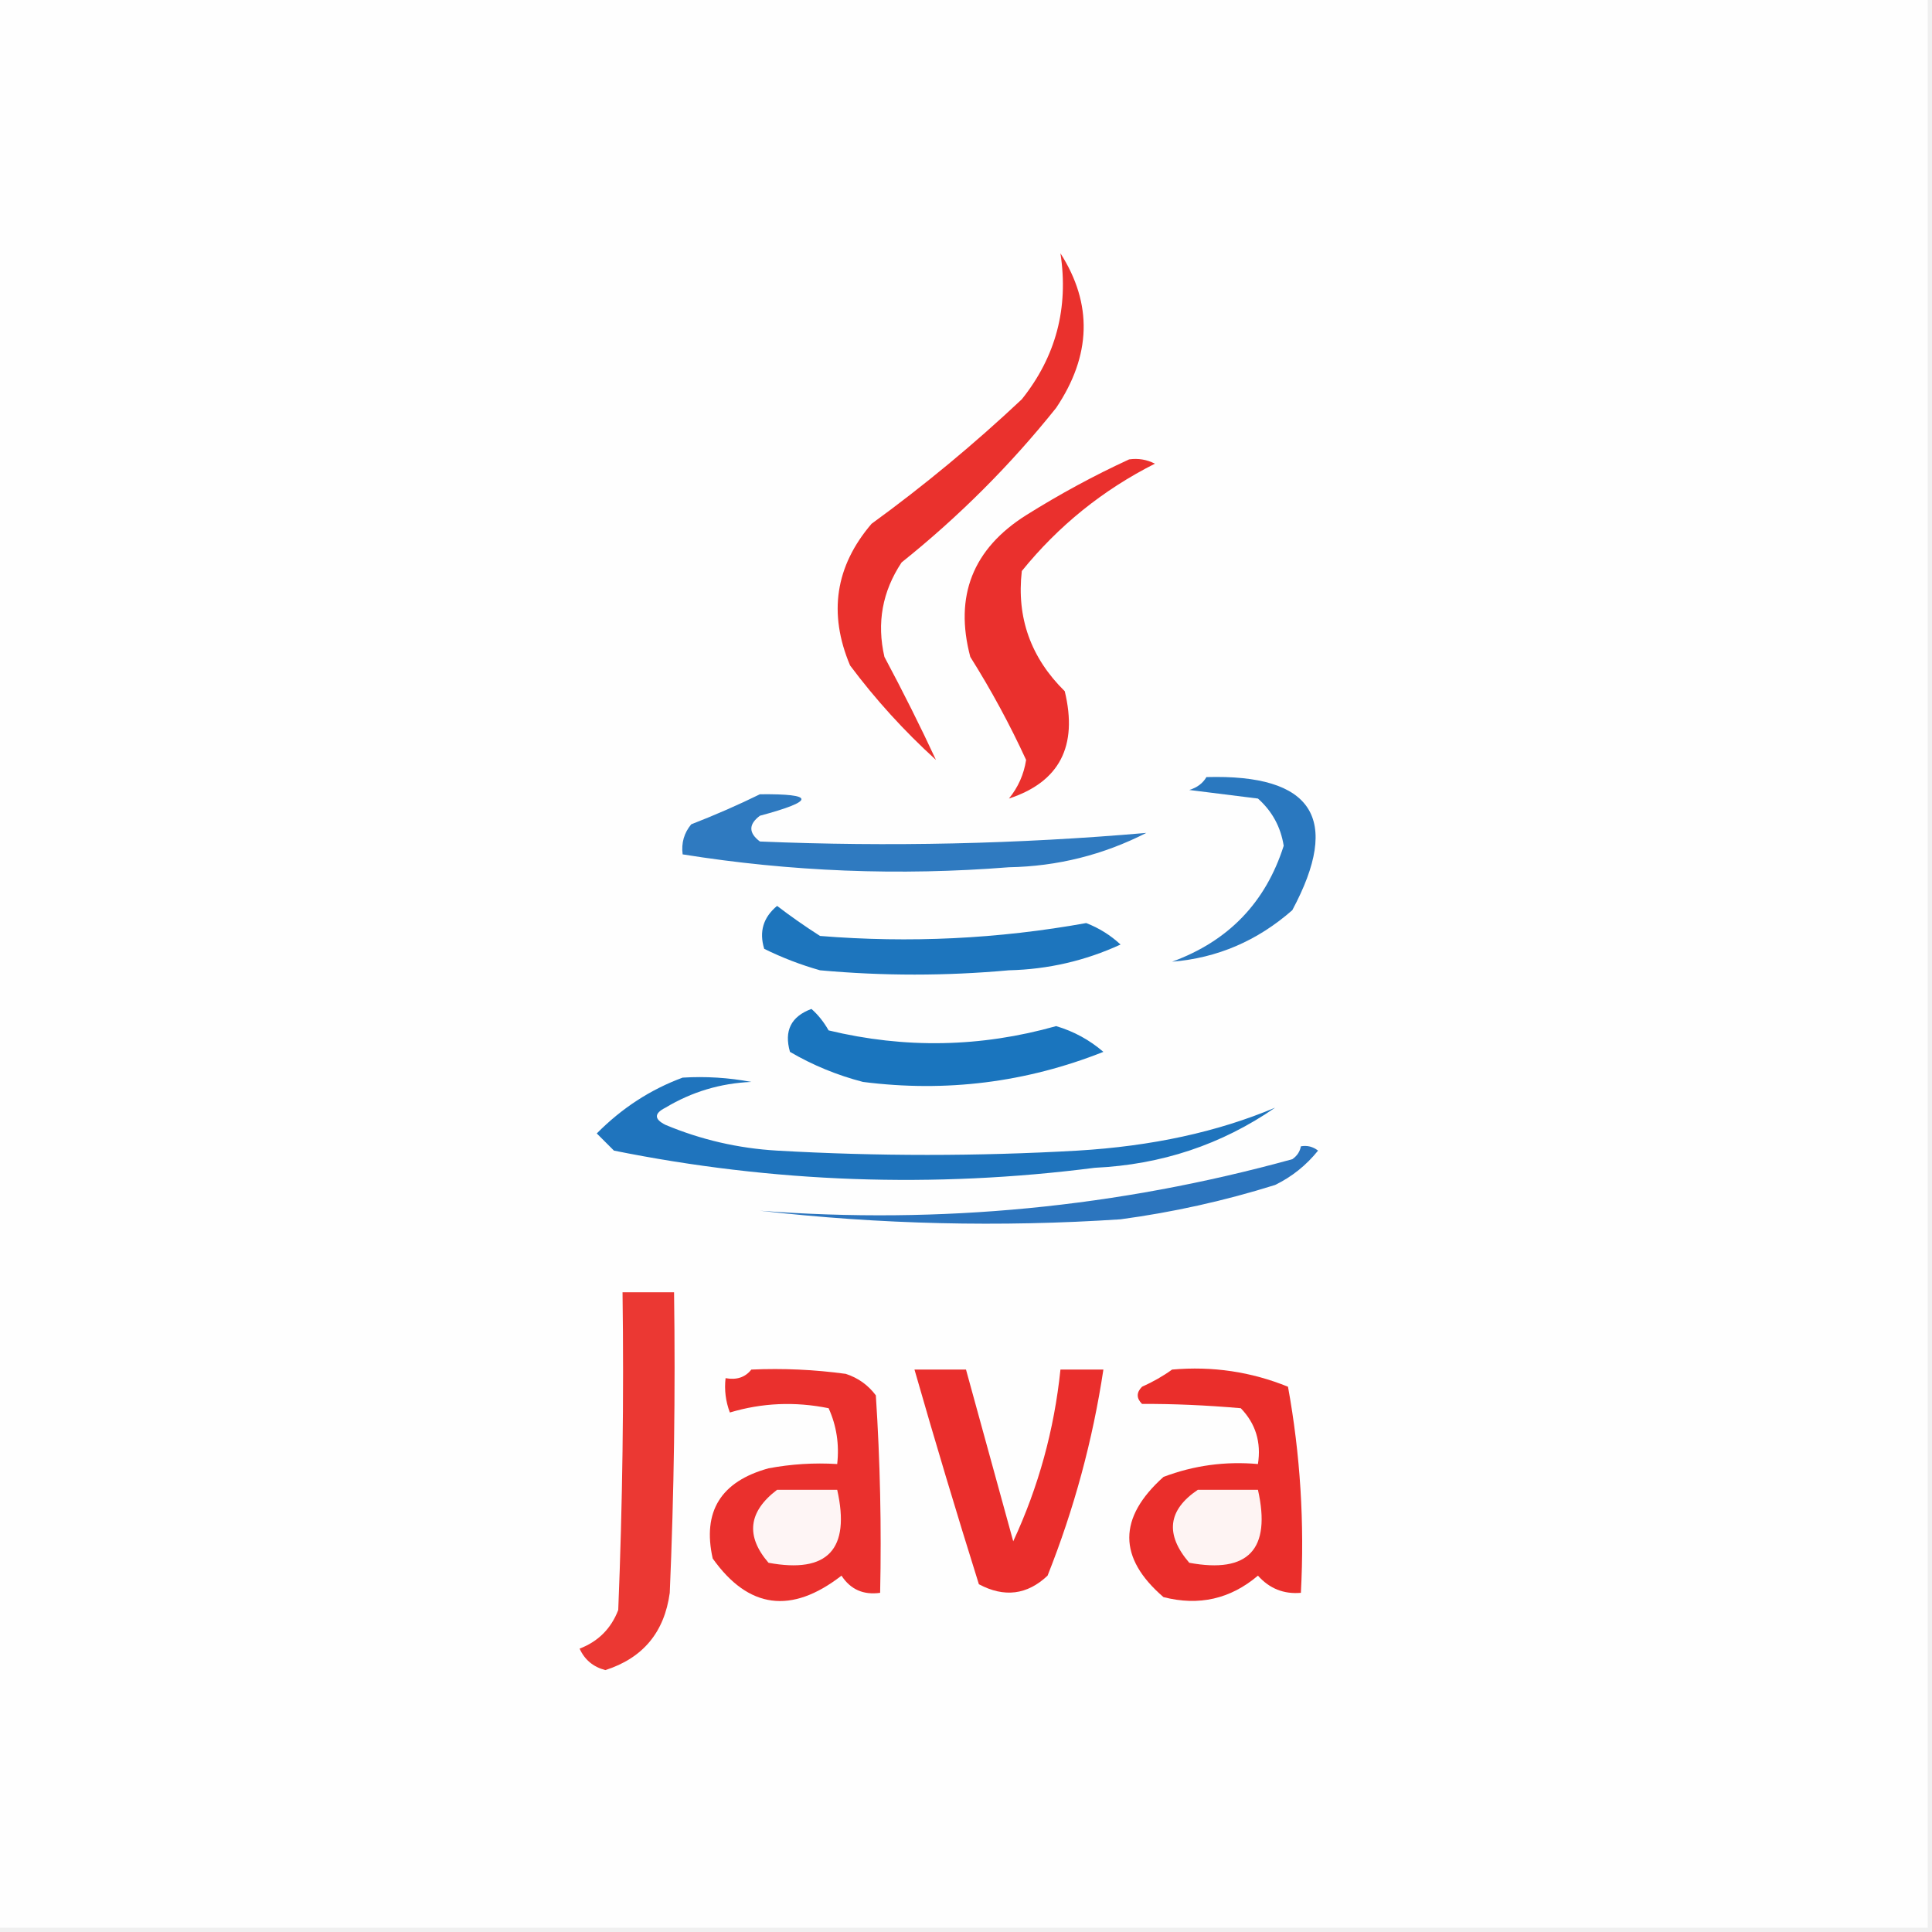
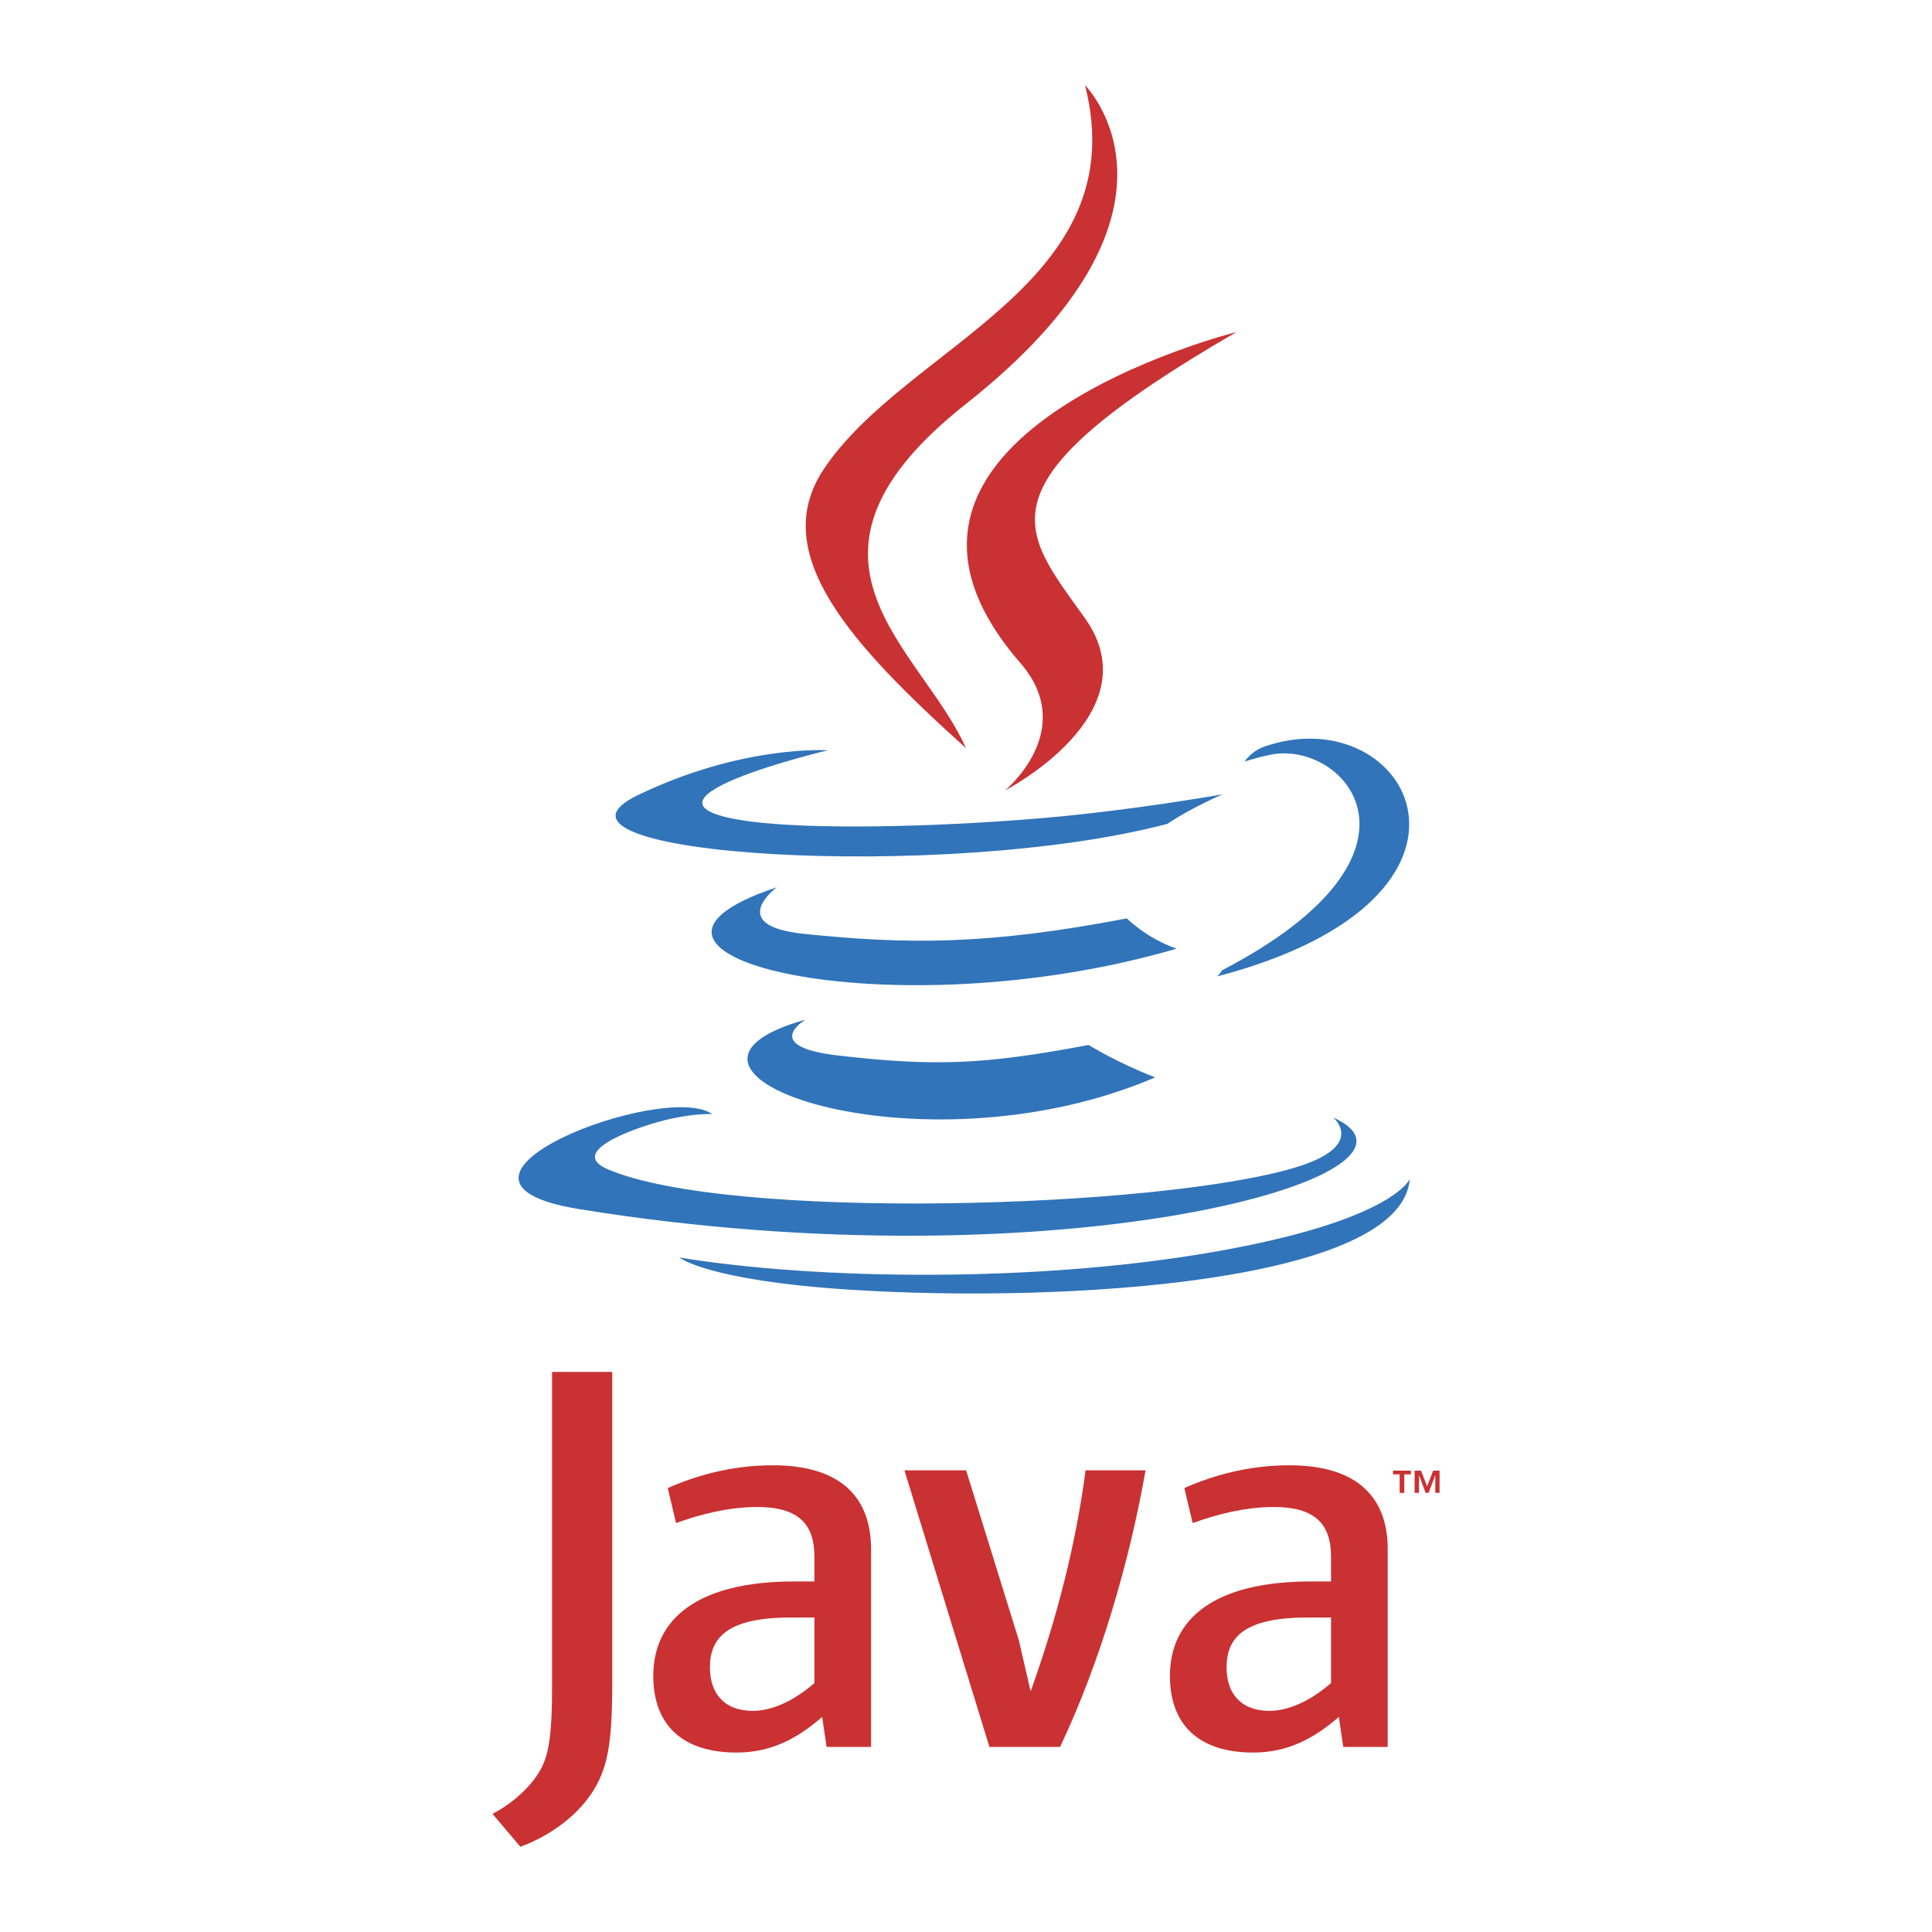
- <svg xmlns="http://www.w3.org/2000/svg" version="1.1" width="225px" height="225px" style="shape-rendering:geometricPrecision; text-rendering:geometricPrecision; image-rendering:optimizeQuality; fill-rule:evenodd; clip-rule:evenodd">
-   <g>
-     <path style="opacity:1" fill="#fefefe" d="M -0.5,-0.5 C 74.5,-0.5 149.5,-0.5 224.5,-0.5C 224.5,74.5 224.5,149.5 224.5,224.5C 149.5,224.5 74.5,224.5 -0.5,224.5C -0.5,149.5 -0.5,74.5 -0.5,-0.5 Z" />
-   </g>
-   <g>
-     <path style="opacity:1" fill="#ea312d" d="M 123.5,29.5 C 127.266,35.394 127.099,41.394 123,47.5C 117.667,54.167 111.667,60.167 105,65.5C 102.755,68.881 102.088,72.547 103,76.5C 105.196,80.612 107.196,84.612 109,88.5C 105.297,85.132 101.964,81.466 99,77.5C 96.444,71.437 97.278,65.937 101.5,61C 107.625,56.544 113.458,51.711 119,46.5C 122.97,41.532 124.47,35.866 123.5,29.5 Z" />
-   </g>
-   <g>
-     <path style="opacity:1" fill="#ea302d" d="M 131.5,53.5 C 132.552,53.35 133.552,53.517 134.5,54C 128.441,57.059 123.274,61.226 119,66.5C 118.377,71.933 120.044,76.6 124,80.5C 125.554,86.903 123.387,91.07 117.5,93C 118.573,91.687 119.24,90.187 119.5,88.5C 117.605,84.377 115.438,80.377 113,76.5C 111.123,69.42 113.289,63.92 119.5,60C 123.434,57.536 127.434,55.369 131.5,53.5 Z" />
-   </g>
-   <g>
-     <path style="opacity:1" fill="#2a78bf" d="M 140.5,90.5 C 152.894,90.146 156.227,95.312 150.5,106C 146.431,109.573 141.764,111.573 136.5,112C 143.064,109.603 147.398,105.103 149.5,98.5C 149.152,96.303 148.152,94.47 146.5,93C 143.833,92.667 141.167,92.333 138.5,92C 139.416,91.722 140.082,91.222 140.5,90.5 Z" />
-   </g>
-   <g>
-     <path style="opacity:1" fill="#2f7ac0" d="M 88.5,92.5 C 94.948,92.435 94.948,93.269 88.5,95C 87.167,96 87.167,97 88.5,98C 103.552,98.63 118.552,98.297 133.5,97C 128.478,99.562 123.145,100.896 117.5,101C 104.73,102.013 92.063,101.513 79.5,99.5C 79.33,98.178 79.663,97.011 80.5,96C 83.309,94.907 85.976,93.74 88.5,92.5 Z" />
-   </g>
-   <g>
-     <path style="opacity:1" fill="#1d75bd" d="M 90.5,105.5 C 92.054,106.693 93.721,107.86 95.5,109C 105.92,109.845 116.253,109.345 126.5,107.5C 128.002,108.083 129.335,108.916 130.5,110C 126.389,111.891 122.056,112.891 117.5,113C 110.167,113.667 102.833,113.667 95.5,113C 93.238,112.358 91.072,111.525 89,110.5C 88.387,108.505 88.887,106.838 90.5,105.5 Z" />
-   </g>
-   <g>
-     <path style="opacity:1" fill="#1a75be" d="M 94.5,117.5 C 95.267,118.172 95.934,119.005 96.5,120C 105.39,122.143 114.223,121.976 123,119.5C 125.058,120.112 126.891,121.112 128.5,122.5C 119.504,126.068 110.171,127.235 100.5,126C 97.488,125.22 94.655,124.053 92,122.5C 91.294,120.045 92.127,118.378 94.5,117.5 Z" />
-   </g>
-   <g>
-     <path style="opacity:1" fill="#1f74bd" d="M 79.5,125.5 C 82.187,125.336 84.854,125.503 87.5,126C 83.902,126.154 80.569,127.154 77.5,129C 76.167,129.667 76.167,130.333 77.5,131C 81.65,132.737 85.983,133.737 90.5,134C 102.167,134.667 113.833,134.667 125.5,134C 134.142,133.486 141.809,131.819 148.5,129C 142.259,133.303 135.259,135.636 127.5,136C 108.719,138.406 90.052,137.739 71.5,134C 70.833,133.333 70.167,132.667 69.5,132C 72.421,129.05 75.754,126.883 79.5,125.5 Z" />
-   </g>
-   <g>
-     <path style="opacity:1" fill="#2c75be" d="M 151.5,133.5 C 152.239,133.369 152.906,133.536 153.5,134C 152.122,135.713 150.455,137.047 148.5,138C 142.617,139.843 136.617,141.177 130.5,142C 116.444,142.928 102.444,142.595 88.5,141C 109.529,142.604 130.195,140.604 150.5,135C 151.056,134.617 151.389,134.117 151.5,133.5 Z" />
-   </g>
-   <g>
-     <path style="opacity:1" fill="#eb3833" d="M 72.5,150.5 C 74.5,150.5 76.5,150.5 78.5,150.5C 78.666,162.171 78.5,173.838 78,185.5C 77.374,190.097 74.874,193.097 70.5,194.5C 69.09,194.132 68.09,193.299 67.5,192C 69.667,191.167 71.167,189.667 72,187.5C 72.5,175.171 72.666,162.838 72.5,150.5 Z" />
-   </g>
-   <g>
-     <path style="opacity:1" fill="#ea302d" d="M 87.5,159.5 C 91.182,159.335 94.848,159.501 98.5,160C 99.931,160.465 101.097,161.299 102,162.5C 102.5,170.159 102.666,177.826 102.5,185.5C 100.549,185.773 99.049,185.107 98,183.5C 92.162,188.024 87.162,187.358 83,181.5C 81.779,176.03 83.946,172.53 89.5,171C 92.146,170.503 94.813,170.336 97.5,170.5C 97.756,168.208 97.423,166.041 96.5,164C 92.577,163.207 88.744,163.374 85,164.5C 84.51,163.207 84.343,161.873 84.5,160.5C 85.791,160.737 86.791,160.404 87.5,159.5 Z" />
-   </g>
-   <g>
-     <path style="opacity:1" fill="#ea2e2b" d="M 136.5,159.5 C 141.206,159.085 145.706,159.752 150,161.5C 151.435,169.389 151.935,177.389 151.5,185.5C 149.508,185.672 147.842,185.005 146.5,183.5C 143.29,186.222 139.624,187.056 135.5,186C 130.188,181.428 130.188,176.761 135.5,172C 139.026,170.663 142.692,170.163 146.5,170.5C 146.896,167.956 146.229,165.789 144.5,164C 140.467,163.65 136.633,163.483 133,163.5C 132.333,162.833 132.333,162.167 133,161.5C 134.302,160.915 135.469,160.249 136.5,159.5 Z" />
-   </g>
-   <g>
-     <path style="opacity:1" fill="#ea2e2c" d="M 106.5,159.5 C 108.5,159.5 110.5,159.5 112.5,159.5C 114.326,166.136 116.16,172.803 118,179.5C 120.94,173.174 122.774,166.507 123.5,159.5C 125.167,159.5 126.833,159.5 128.5,159.5C 127.257,167.732 125.09,175.732 122,183.5C 119.624,185.744 116.957,186.077 114,184.5C 111.392,176.179 108.892,167.846 106.5,159.5 Z" />
-   </g>
-   <g>
-     <path style="opacity:1" fill="#fef5f5" d="M 90.5,173.5 C 92.833,173.5 95.167,173.5 97.5,173.5C 99.057,180.442 96.39,183.275 89.5,182C 86.815,178.883 87.148,176.05 90.5,173.5 Z" />
-   </g>
-   <g>
-     <path style="opacity:1" fill="#fef4f3" d="M 139.5,173.5 C 141.833,173.5 144.167,173.5 146.5,173.5C 148.057,180.442 145.39,183.275 138.5,182C 135.665,178.695 135.999,175.862 139.5,173.5 Z" />
+ <svg xmlns="http://www.w3.org/2000/svg" width="2500" height="2500" viewBox="0 0 192.756 192.756">
+   <g fill-rule="evenodd" clip-rule="evenodd">
+     <path fill="#fff" d="M0 0h192.756v192.756H0V0z" />
+     <path d="M80.372 101.729s-4.604 2.679 3.28 3.584c9.554 1.091 14.434.934 24.959-1.057 0 0 2.771 1.735 6.639 3.236-23.601 10.113-53.413-.585-34.878-5.763zM77.487 88.532s-5.165 3.823 2.726 4.639c10.206 1.054 18.262 1.14 32.211-1.544 0 0 1.926 1.955 4.957 3.023-28.531 8.345-60.307.657-39.894-6.118z" fill="#3174b9" />
+     <path d="M101.797 66.143c5.818 6.697-1.525 12.72-1.525 12.72s14.766-7.621 7.984-17.168c-6.332-8.899-11.189-13.32 15.102-28.566-.001-.001-41.27 10.303-21.561 33.014z" fill="#ca3132" />
+     <path d="M133.01 111.491s3.408 2.81-3.754 4.983c-13.619 4.125-56.694 5.369-68.659.164-4.298-1.872 3.766-4.467 6.303-5.015 2.646-.572 4.156-.468 4.156-.468-4.783-3.368-30.916 6.615-13.272 9.479 48.112 7.801 87.704-3.512 75.226-9.143zM82.587 74.857s-21.908 5.205-7.757 7.097c5.977.799 17.883.615 28.982-.316 9.068-.761 18.17-2.389 18.17-2.389s-3.195 1.371-5.51 2.949c-22.251 5.853-65.229 3.127-52.855-2.856 10.462-5.061 18.97-4.485 18.97-4.485zM121.891 96.824c22.617-11.75 12.16-23.044 4.859-21.522-1.785.373-2.586.695-2.586.695s.666-1.042 1.932-1.49c14.441-5.075 25.545 14.972-4.656 22.911-.001 0 .347-.314.451-.594z" fill="#3174b9" />
+     <path d="M108.256 8.504s12.523 12.531-11.881 31.794c-19.571 15.458-4.462 24.269-.006 34.34-11.426-10.307-19.807-19.382-14.185-27.826 8.254-12.395 31.125-18.406 26.072-38.308z" fill="#ca3132" />
+     <path d="M84.812 128.674c21.706 1.388 55.045-.771 55.836-11.044 0 0-1.518 3.894-17.941 6.983-18.529 3.488-41.386 3.082-54.938.845 0 0 2.777 2.298 17.043 3.216z" fill="#3174b9" />
+     <path d="M139.645 147.096h-.66v-.37h1.781v.37h-.66v1.848h-.461v-1.848zm3.554.092h-.008l-.656 1.755h-.301l-.652-1.755h-.008v1.755h-.438v-2.218h.643l.604 1.569.604-1.569h.637v2.218h-.424v-1.755h-.001zM81.255 167.921c-2.047 1.774-4.211 2.772-6.154 2.772-2.768 0-4.27-1.663-4.27-4.324 0-2.881 1.608-4.989 8.044-4.989h2.379v6.541h.001zm5.65 6.374v-19.732c0-5.043-2.876-8.371-9.809-8.371-4.045 0-7.591.999-10.474 2.272l.83 3.495c2.271-.834 5.207-1.607 8.089-1.607 3.994 0 5.713 1.607 5.713 4.934v2.495h-1.996c-9.702 0-14.08 3.764-14.08 9.423 0 4.876 2.885 7.648 8.316 7.648 3.491 0 6.099-1.441 8.534-3.55l.443 2.993h4.434zM105.762 174.295h-7.045l-8.483-27.601h6.154l5.265 16.961 1.172 5.096c2.656-7.371 4.541-14.854 5.484-22.057h5.984c-1.602 9.088-4.488 19.066-8.531 27.601zM132.799 167.921c-2.053 1.774-4.217 2.772-6.156 2.772-2.768 0-4.268-1.663-4.268-4.324 0-2.881 1.609-4.989 8.041-4.989h2.383v6.541zm5.652 6.374v-19.732c0-5.043-2.885-8.371-9.811-8.371-4.049 0-7.594.999-10.477 2.272l.83 3.495c2.271-.834 5.213-1.607 8.096-1.607 3.988 0 5.709 1.607 5.709 4.934v2.495h-1.996c-9.703 0-14.078 3.764-14.078 9.423 0 4.876 2.879 7.648 8.311 7.648 3.494 0 6.098-1.441 8.539-3.55l.445 2.993h4.432zM58.983 178.985c-1.61 2.353-4.214 4.216-7.061 5.267l-2.79-3.286c2.169-1.113 4.027-2.91 4.892-4.582.745-1.49 1.056-3.406 1.056-7.992v-31.515h6.005v31.08c0 6.134-.49 8.613-2.102 11.028z" fill="#ca3132" />
  </g>
</svg>
